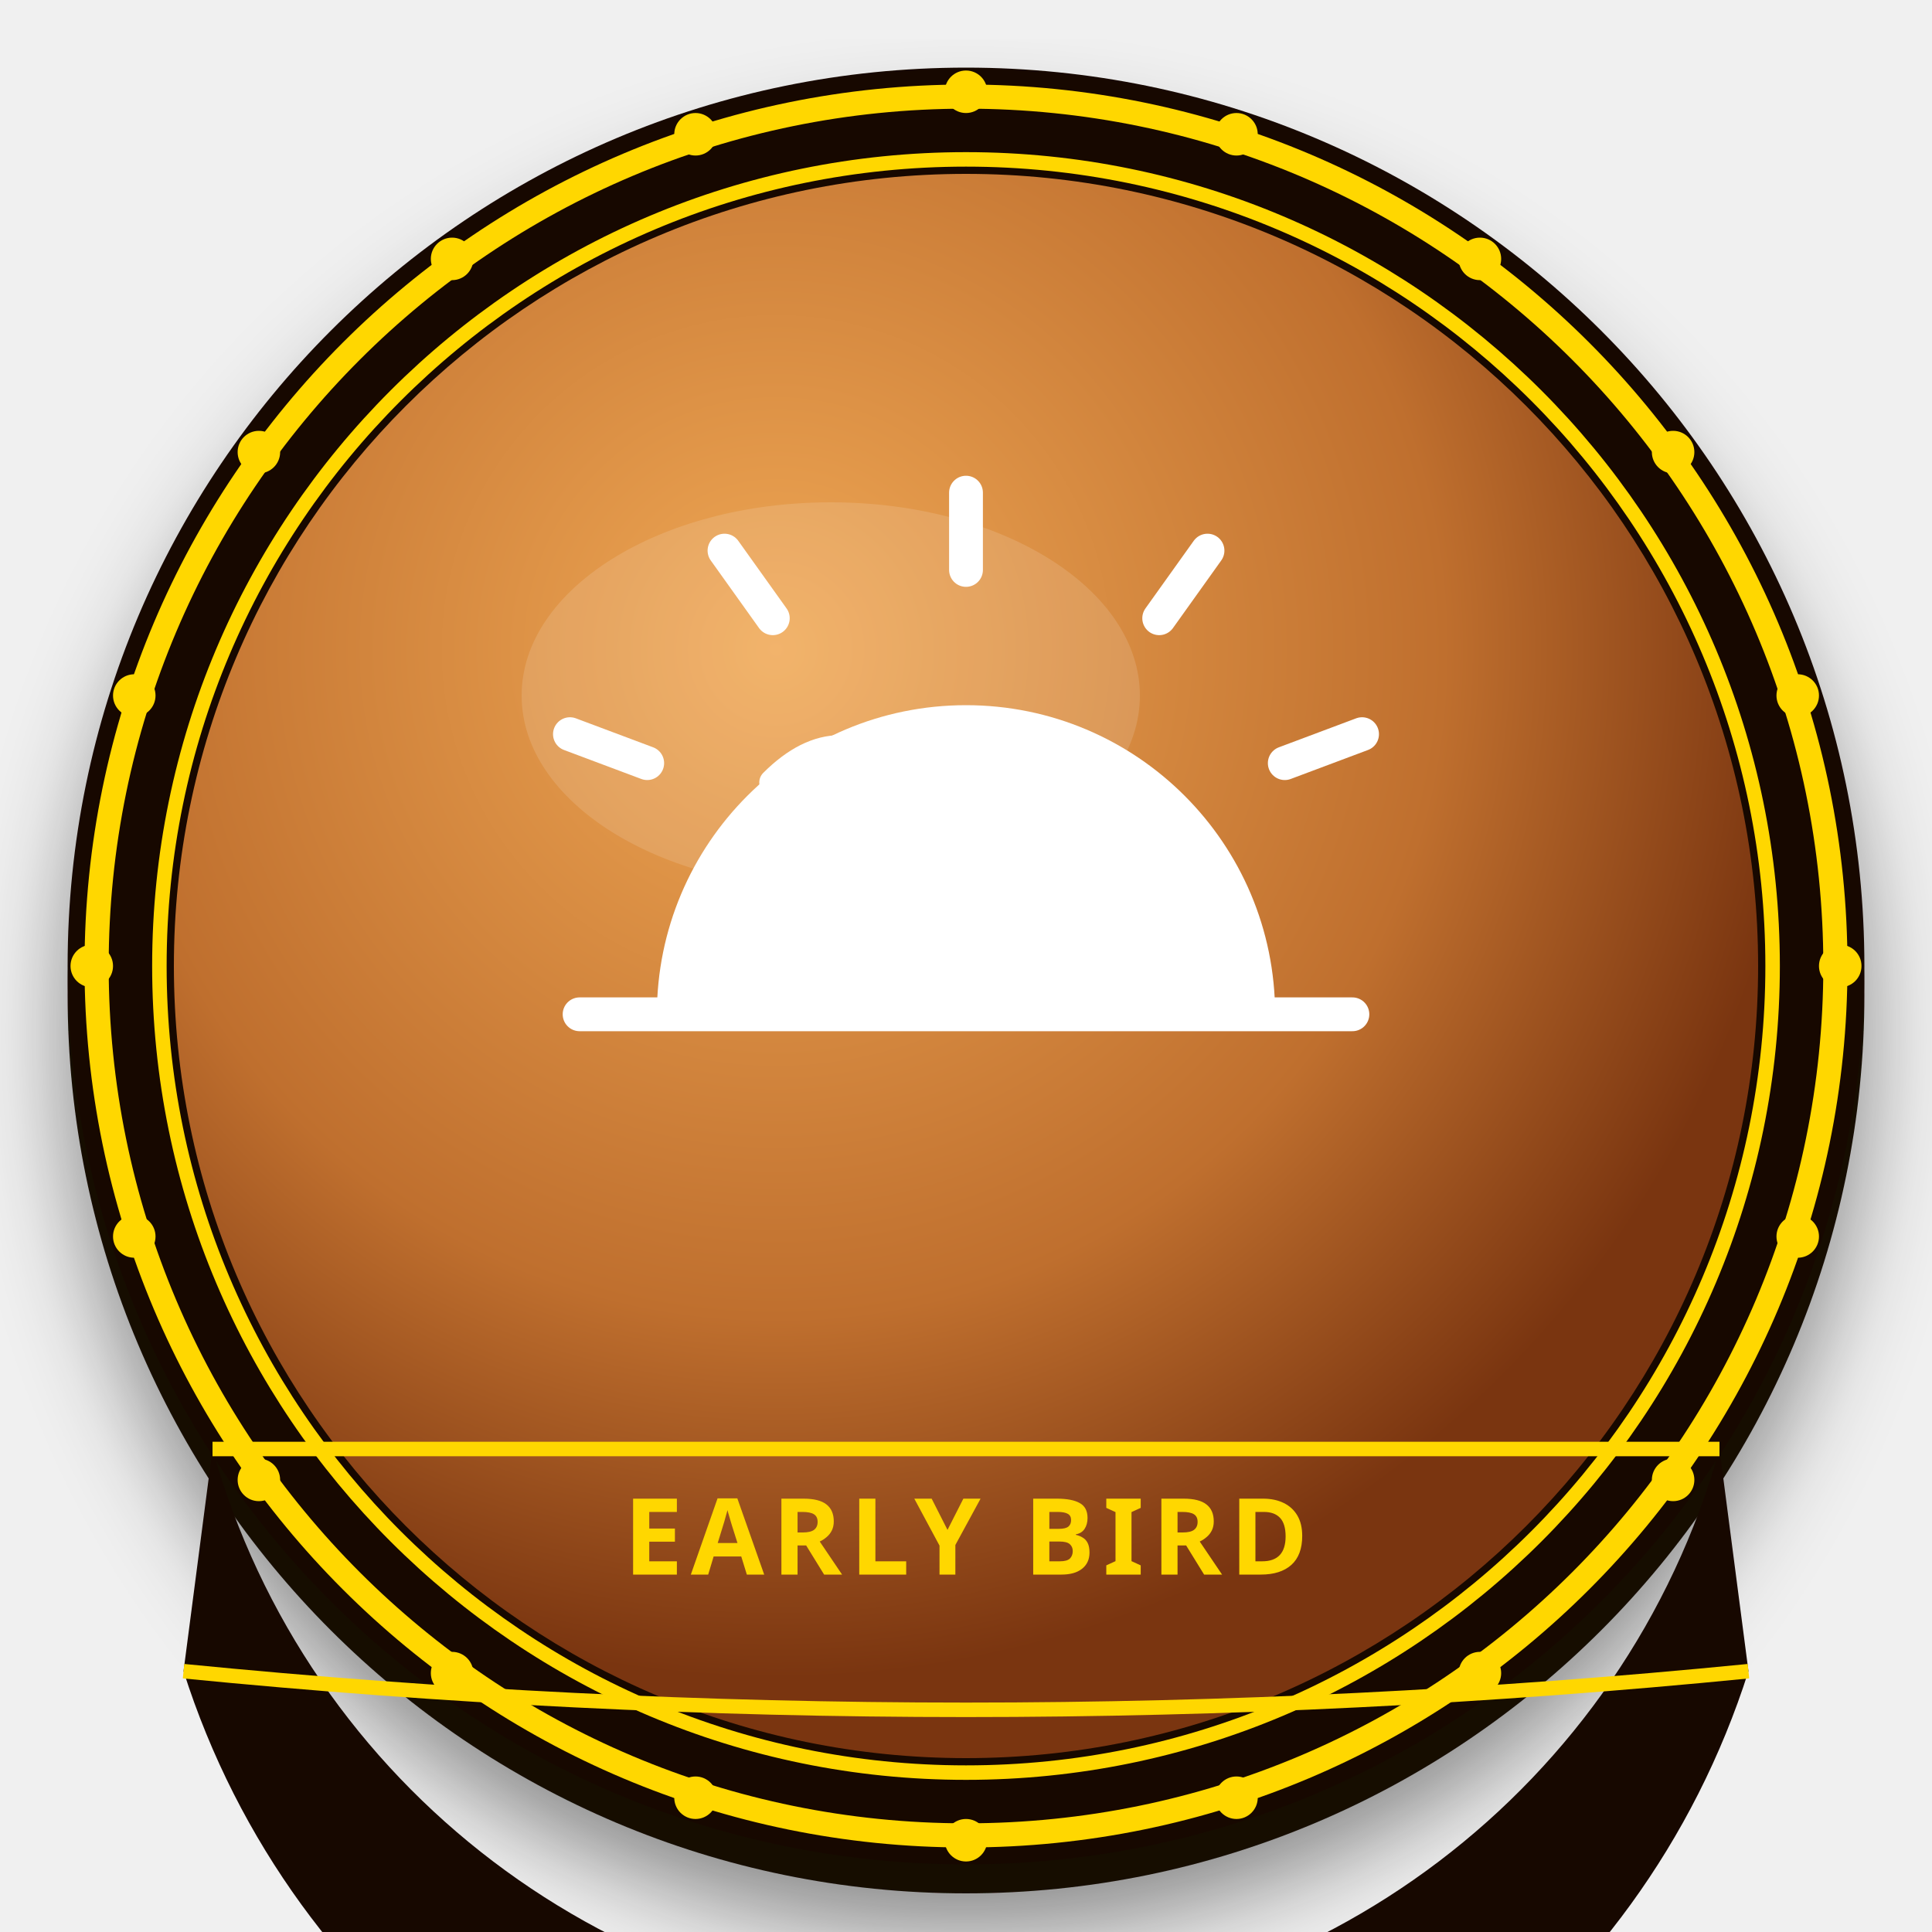
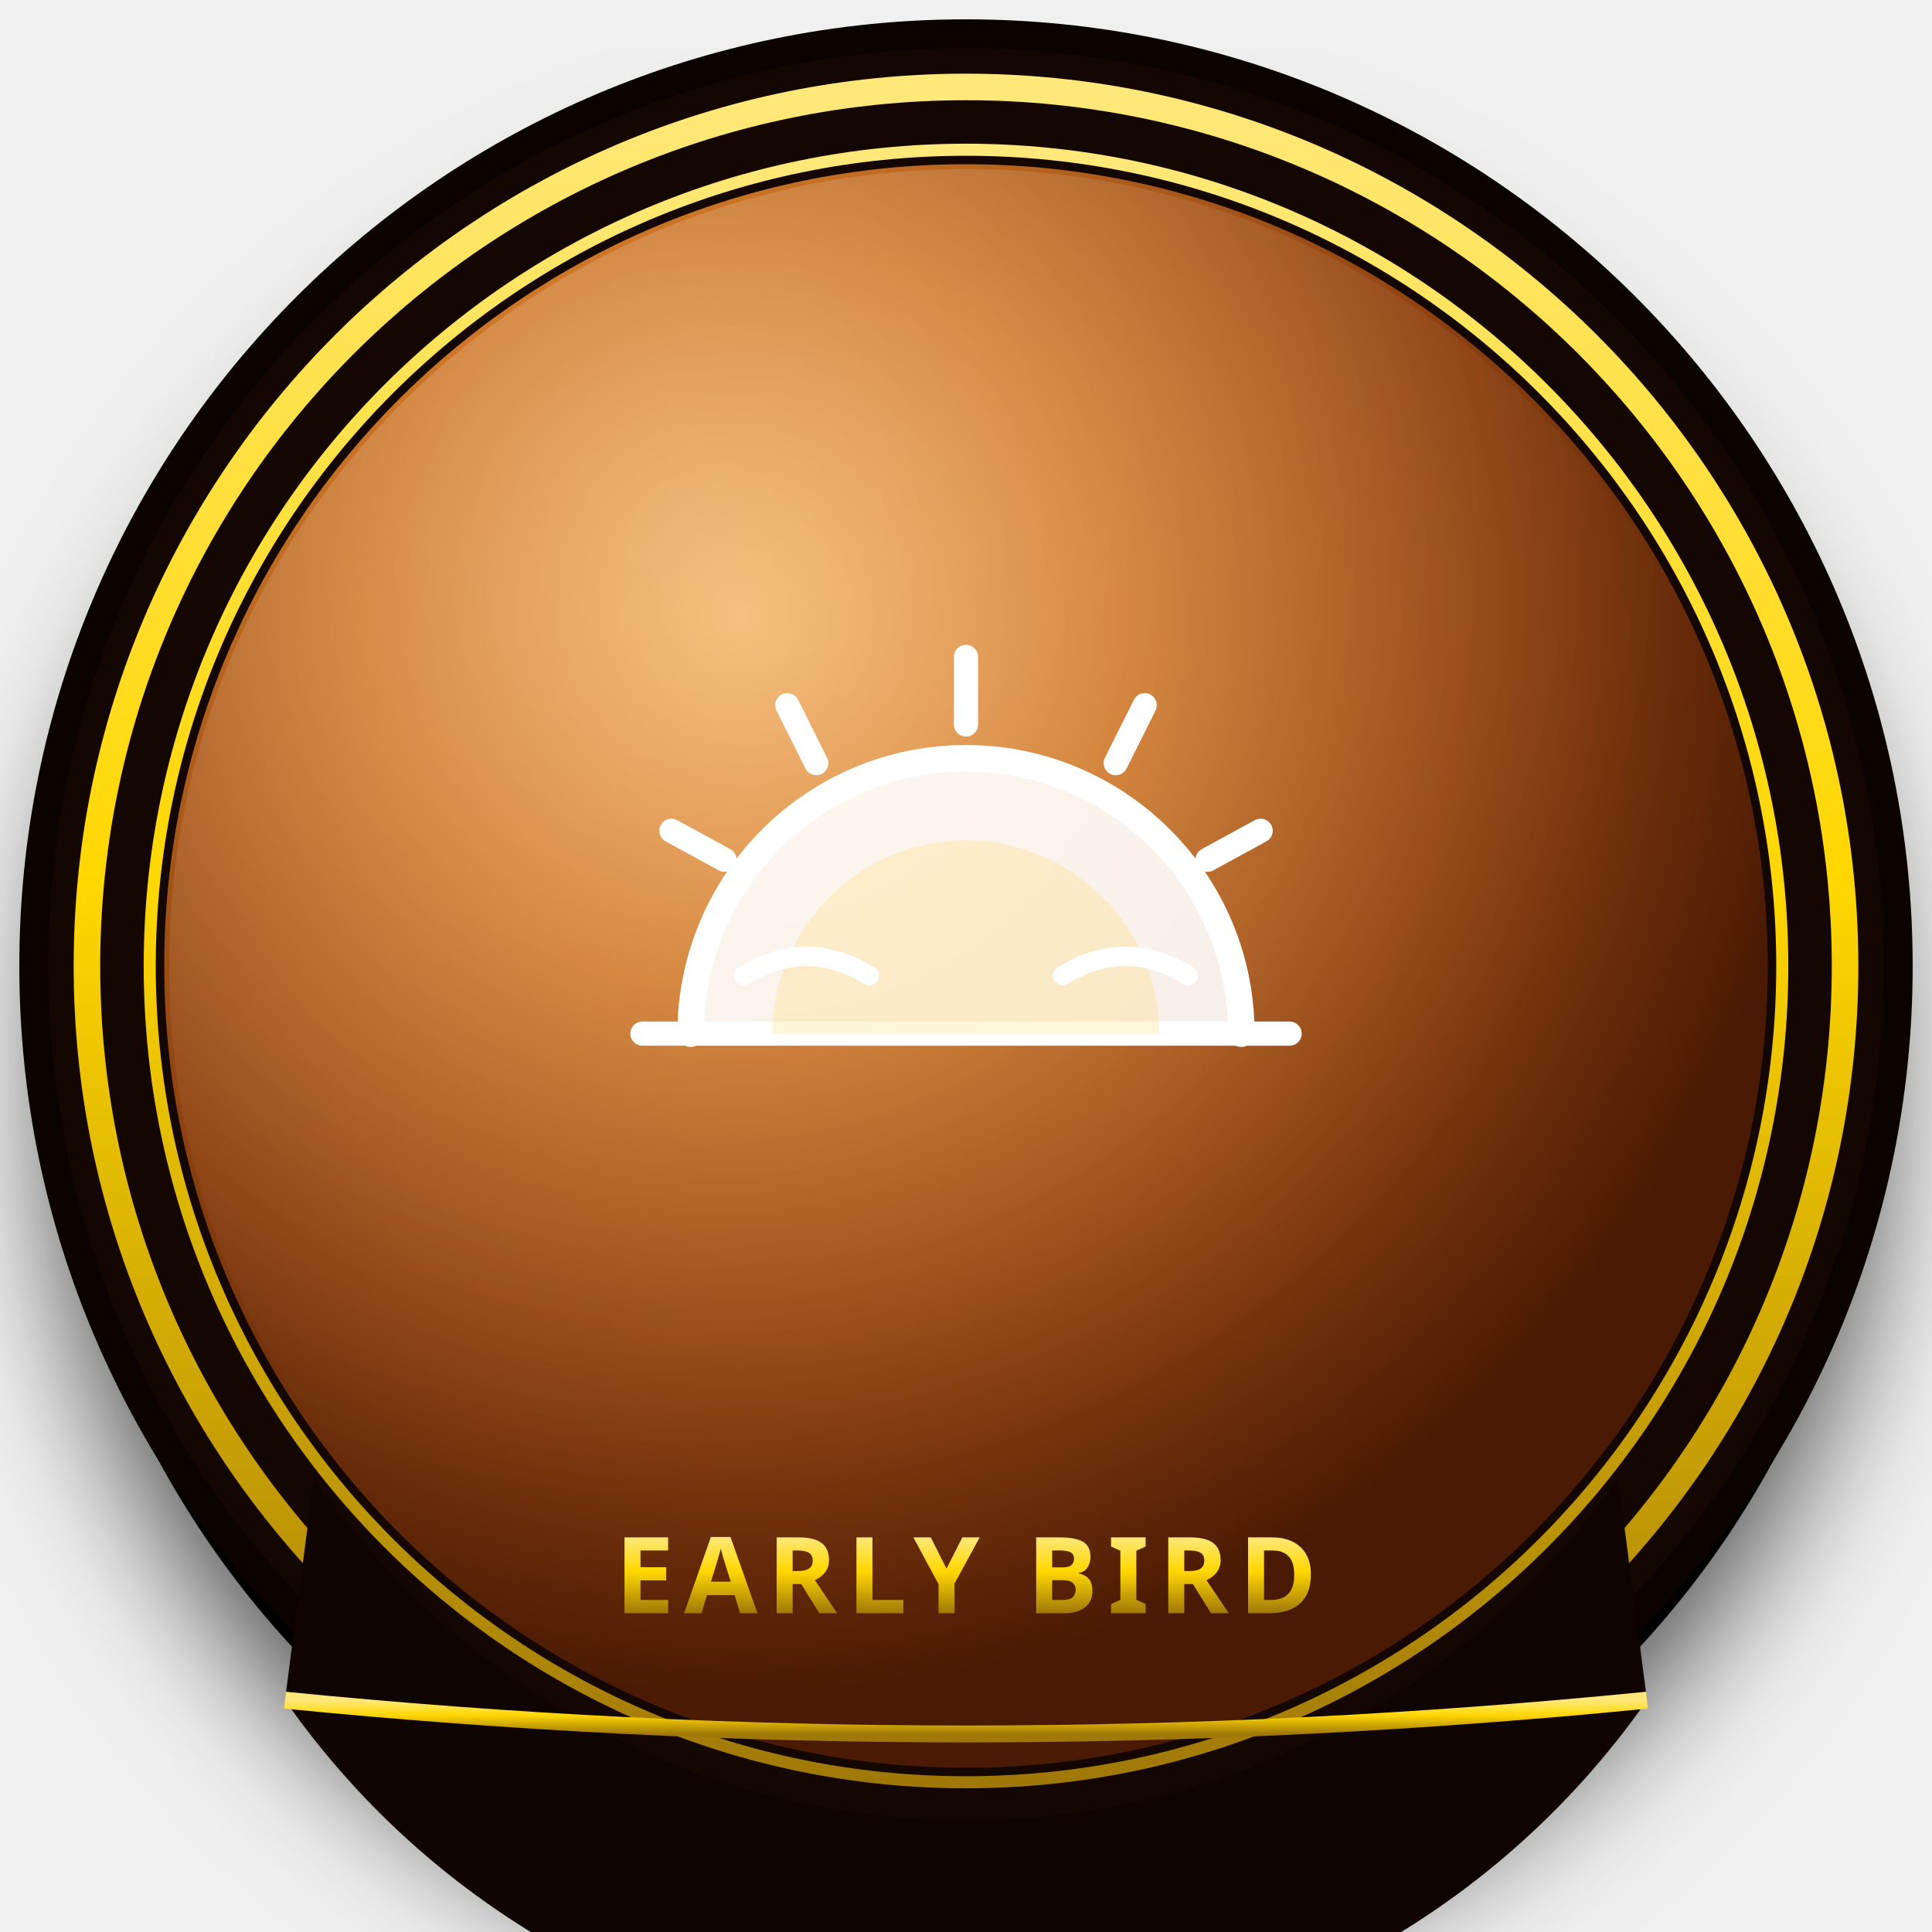
- <svg xmlns="http://www.w3.org/2000/svg" width="200" height="200" viewBox="0 0 200 200">
+ <svg xmlns="http://www.w3.org/2000/svg" width="400" height="400" viewBox="0 0 400 400">
  <defs>
-     <radialGradient id="bg" cx="38%" cy="30%" r="65%">
-       <stop offset="0%" stop-color="#F0A855" />
-       <stop offset="65%" stop-color="#BF6F2E" />
-       <stop offset="100%" stop-color="#7A3510" />
+     <radialGradient id="bgG_early_bird" cx="36%" cy="28%" r="68%">
+       <stop offset="0%" stop-color="#F5B060" />
+       <stop offset="35%" stop-color="#D07828" />
+       <stop offset="70%" stop-color="#8F4210" />
+       <stop offset="100%" stop-color="#4A1A04" />
    </radialGradient>
-     <filter id="sh">
-       <feDropShadow dx="0" dy="4" stdDeviation="5" flood-color="#00000070" />
+     <radialGradient id="sheenG_early_bird" cx="32%" cy="22%" r="62%">
+       <stop offset="0%" stop-color="rgba(255,255,255,0.22)" />
+       <stop offset="100%" stop-color="rgba(255,255,255,0)" />
+     </radialGradient>
+     <linearGradient id="goldG_early_bird" x1="0%" y1="0%" x2="0%" y2="100%">
+       <stop offset="0%" stop-color="#FFE87A" />
+       <stop offset="45%" stop-color="#FFD700" />
+       <stop offset="100%" stop-color="#A07808" />
+     </linearGradient>
+     <filter id="shF_early_bird" x="-25%" y="-25%" width="150%" height="150%">
+       <feDropShadow dx="0" dy="10" stdDeviation="14" flood-color="#000000" flood-opacity="0.7" />
    </filter>
-     <clipPath id="cc">
-       <circle cx="100" cy="100" r="82" />
+     <filter id="innerGlow_early_bird">
+       <feGaussianBlur in="SourceGraphic" stdDeviation="3" result="blur" />
+       <feComposite in="SourceGraphic" in2="blur" operator="over" />
+     </filter>
+     <clipPath id="ccG_early_bird">
+       <circle cx="200" cy="200" r="165" />
    </clipPath>
  </defs>
-   <circle cx="100" cy="103" r="93" fill="#170800" filter="url(#sh)" />
-   <circle cx="100" cy="100" r="93" fill="#170800" />
-   <circle cx="100" cy="100" r="90" fill="none" stroke="#FFD700" stroke-width="2.5" />
-   <circle cx="100.0" cy="9.5" r="2.2" fill="#FFD700" />
-   <circle cx="128.0" cy="13.9" r="2.2" fill="#FFD700" />
-   <circle cx="153.2" cy="26.8" r="2.2" fill="#FFD700" />
-   <circle cx="173.2" cy="46.8" r="2.2" fill="#FFD700" />
-   <circle cx="186.1" cy="72.0" r="2.2" fill="#FFD700" />
-   <circle cx="190.5" cy="100.0" r="2.2" fill="#FFD700" />
-   <circle cx="186.1" cy="128.0" r="2.2" fill="#FFD700" />
-   <circle cx="173.2" cy="153.2" r="2.2" fill="#FFD700" />
-   <circle cx="153.2" cy="173.2" r="2.2" fill="#FFD700" />
-   <circle cx="128.0" cy="186.1" r="2.2" fill="#FFD700" />
-   <circle cx="100.0" cy="190.5" r="2.2" fill="#FFD700" />
-   <circle cx="72.0" cy="186.1" r="2.2" fill="#FFD700" />
-   <circle cx="46.8" cy="173.2" r="2.2" fill="#FFD700" />
-   <circle cx="26.8" cy="153.2" r="2.2" fill="#FFD700" />
-   <circle cx="13.9" cy="128.0" r="2.2" fill="#FFD700" />
-   <circle cx="9.5" cy="100.0" r="2.2" fill="#FFD700" />
-   <circle cx="13.9" cy="72.0" r="2.2" fill="#FFD700" />
-   <circle cx="26.8" cy="46.8" r="2.2" fill="#FFD700" />
-   <circle cx="46.8" cy="26.8" r="2.2" fill="#FFD700" />
-   <circle cx="72.0" cy="13.9" r="2.2" fill="#FFD700" />
-   <circle cx="100" cy="100" r="83.5" fill="none" stroke="#FFD700" stroke-width="1.5" />
-   <circle cx="100" cy="100" r="82" fill="url(#bg)" />
-   <ellipse cx="86" cy="72" rx="32" ry="20" fill="rgba(255,255,255,0.13)" clip-path="url(#cc)" />
+   <circle cx="200" cy="212" r="190" fill="#050200" filter="url(#shF_early_bird)" />
+   <circle cx="200" cy="200" r="196" fill="#0A0300" />
+   <circle cx="200" cy="200" r="190" fill="#140600" />
+   <circle cx="200" cy="200" r="182" fill="none" stroke="url(#goldG_early_bird)" stroke-width="5.5" />
+   <circle cx="200.0" cy="20.0" r="4.5" fill="url(#goldGearly_bird)" />
+   <circle cx="246.6" cy="26.1" r="4.5" fill="url(#goldGearly_bird)" />
+   <circle cx="290.0" cy="44.1" r="4.5" fill="url(#goldGearly_bird)" />
+   <circle cx="327.3" cy="72.7" r="4.5" fill="url(#goldGearly_bird)" />
+   <circle cx="355.9" cy="110.0" r="4.5" fill="url(#goldGearly_bird)" />
+   <circle cx="373.9" cy="153.4" r="4.5" fill="url(#goldGearly_bird)" />
+   <circle cx="380.0" cy="200.0" r="4.5" fill="url(#goldGearly_bird)" />
+   <circle cx="373.9" cy="246.6" r="4.5" fill="url(#goldGearly_bird)" />
+   <circle cx="355.9" cy="290.0" r="4.5" fill="url(#goldGearly_bird)" />
+   <circle cx="327.3" cy="327.3" r="4.5" fill="url(#goldGearly_bird)" />
+   <circle cx="290.0" cy="355.9" r="4.5" fill="url(#goldGearly_bird)" />
+   <circle cx="246.6" cy="373.9" r="4.5" fill="url(#goldGearly_bird)" />
+   <circle cx="200.0" cy="380.0" r="4.5" fill="url(#goldGearly_bird)" />
+   <circle cx="153.4" cy="373.9" r="4.5" fill="url(#goldGearly_bird)" />
+   <circle cx="110.0" cy="355.9" r="4.5" fill="url(#goldGearly_bird)" />
+   <circle cx="72.7" cy="327.3" r="4.5" fill="url(#goldGearly_bird)" />
+   <circle cx="44.1" cy="290.0" r="4.5" fill="url(#goldGearly_bird)" />
+   <circle cx="26.1" cy="246.6" r="4.5" fill="url(#goldGearly_bird)" />
+   <circle cx="20.0" cy="200.0" r="4.5" fill="url(#goldGearly_bird)" />
+   <circle cx="26.1" cy="153.4" r="4.5" fill="url(#goldGearly_bird)" />
+   <circle cx="44.1" cy="110.0" r="4.5" fill="url(#goldGearly_bird)" />
+   <circle cx="72.7" cy="72.7" r="4.5" fill="url(#goldGearly_bird)" />
+   <circle cx="110.0" cy="44.1" r="4.5" fill="url(#goldGearly_bird)" />
+   <circle cx="153.4" cy="26.1" r="4.5" fill="url(#goldGearly_bird)" />
+   <circle cx="200" cy="200" r="169" fill="none" stroke="url(#goldG_early_bird)" stroke-width="2.5" />
+   <circle cx="200" cy="200" r="166" fill="url(#bgG_early_bird)" />
+   <circle cx="200" cy="200" r="166" fill="url(#sheenG_early_bird)" clip-path="url(#ccG_early_bird)" />
  <g stroke-linecap="round" stroke-linejoin="round">
-     <path d="M 68 105 A 32 32 0 0 1 132 105" fill="white" />
-     <line x1="60" y1="105" x2="140" y2="105" stroke="white" stroke-width="3.5" stroke-linecap="round" />
-     <line x1="100" y1="59" x2="100" y2="51" stroke="white" stroke-width="3.5" stroke-linecap="round" />
-     <line x1="120" y1="64" x2="125" y2="57" stroke="white" stroke-width="3.5" stroke-linecap="round" />
-     <line x1="133" y1="79" x2="141" y2="76" stroke="white" stroke-width="3.5" stroke-linecap="round" />
-     <line x1="80" y1="64" x2="75" y2="57" stroke="white" stroke-width="3.5" stroke-linecap="round" />
-     <line x1="67" y1="79" x2="59" y2="76" stroke="white" stroke-width="3.5" stroke-linecap="round" />
-     <path d="M 80 81 Q 87 74 94 81" fill="none" stroke="white" stroke-width="2.8" stroke-linecap="round" />
-     <path d="M 93 81 Q 100 74 107 81" fill="none" stroke="white" stroke-width="2.8" stroke-linecap="round" />
+     <line x1="133" y1="214" x2="267" y2="214" stroke="white" stroke-width="5" stroke-linecap="round" />
+     <path d="M 143 214 A 57 57 0 0 1 257 214" fill="rgba(255,255,255,0.9)" stroke="white" stroke-width="5.5" />
+     <path d="M 160 214 A 40 40 0 0 1 240 214" fill="rgba(255,210,80,0.22)" />
+     <line x1="200" y1="136" x2="200" y2="150" stroke="white" stroke-width="5" stroke-linecap="round" />
+     <line x1="237" y1="146" x2="231" y2="158" stroke="white" stroke-width="5" stroke-linecap="round" />
+     <line x1="261" y1="172" x2="250" y2="178" stroke="white" stroke-width="5" stroke-linecap="round" />
+     <line x1="163" y1="146" x2="169" y2="158" stroke="white" stroke-width="5" stroke-linecap="round" />
+     <line x1="139" y1="172" x2="150" y2="178" stroke="white" stroke-width="5" stroke-linecap="round" />
+     <path d="M 154 202 Q 167 194 180 202" stroke="white" stroke-width="4" fill="none" />
+     <path d="M 220 202 Q 233 194 246 202" stroke="white" stroke-width="4" fill="none" />
  </g>
-   <path d="M 22 150 A 81 81 0 0 0 178 150 L 181 173 A 85 85 0 0 1 19 173 Z" fill="#170800" />
-   <line x1="22" y1="150" x2="178" y2="150" stroke="#FFD700" stroke-width="1.5" />
-   <path d="M 19 173 Q 100 181 181 173" fill="none" stroke="#FFD700" stroke-width="1.5" />
-   <text x="100" y="163" text-anchor="middle" fill="#FFD700" font-family="Arial Black,Impact,sans-serif" font-size="11" font-weight="900" letter-spacing="0.8">EARLY BIRD</text>
+   <path d="M 65 306 A 164 164 0 0 0 335 306 L 341 352 A 172 172 0 0 1 59 352 Z" fill="#100400" />
+   <line x1="65" y1="306" x2="335" y2="306" stroke="url(#goldG_early_bird)" stroke-width="3.5" />
+   <path d="M 59 352 Q 200 366 341 352" fill="none" stroke="url(#goldG_early_bird)" stroke-width="3.5" />
+   <text x="200" y="334" text-anchor="middle" fill="url(#goldG_early_bird)" font-family="Arial Black,Impact,sans-serif" font-size="22" font-weight="900" letter-spacing="2">EARLY BIRD</text>
</svg>
